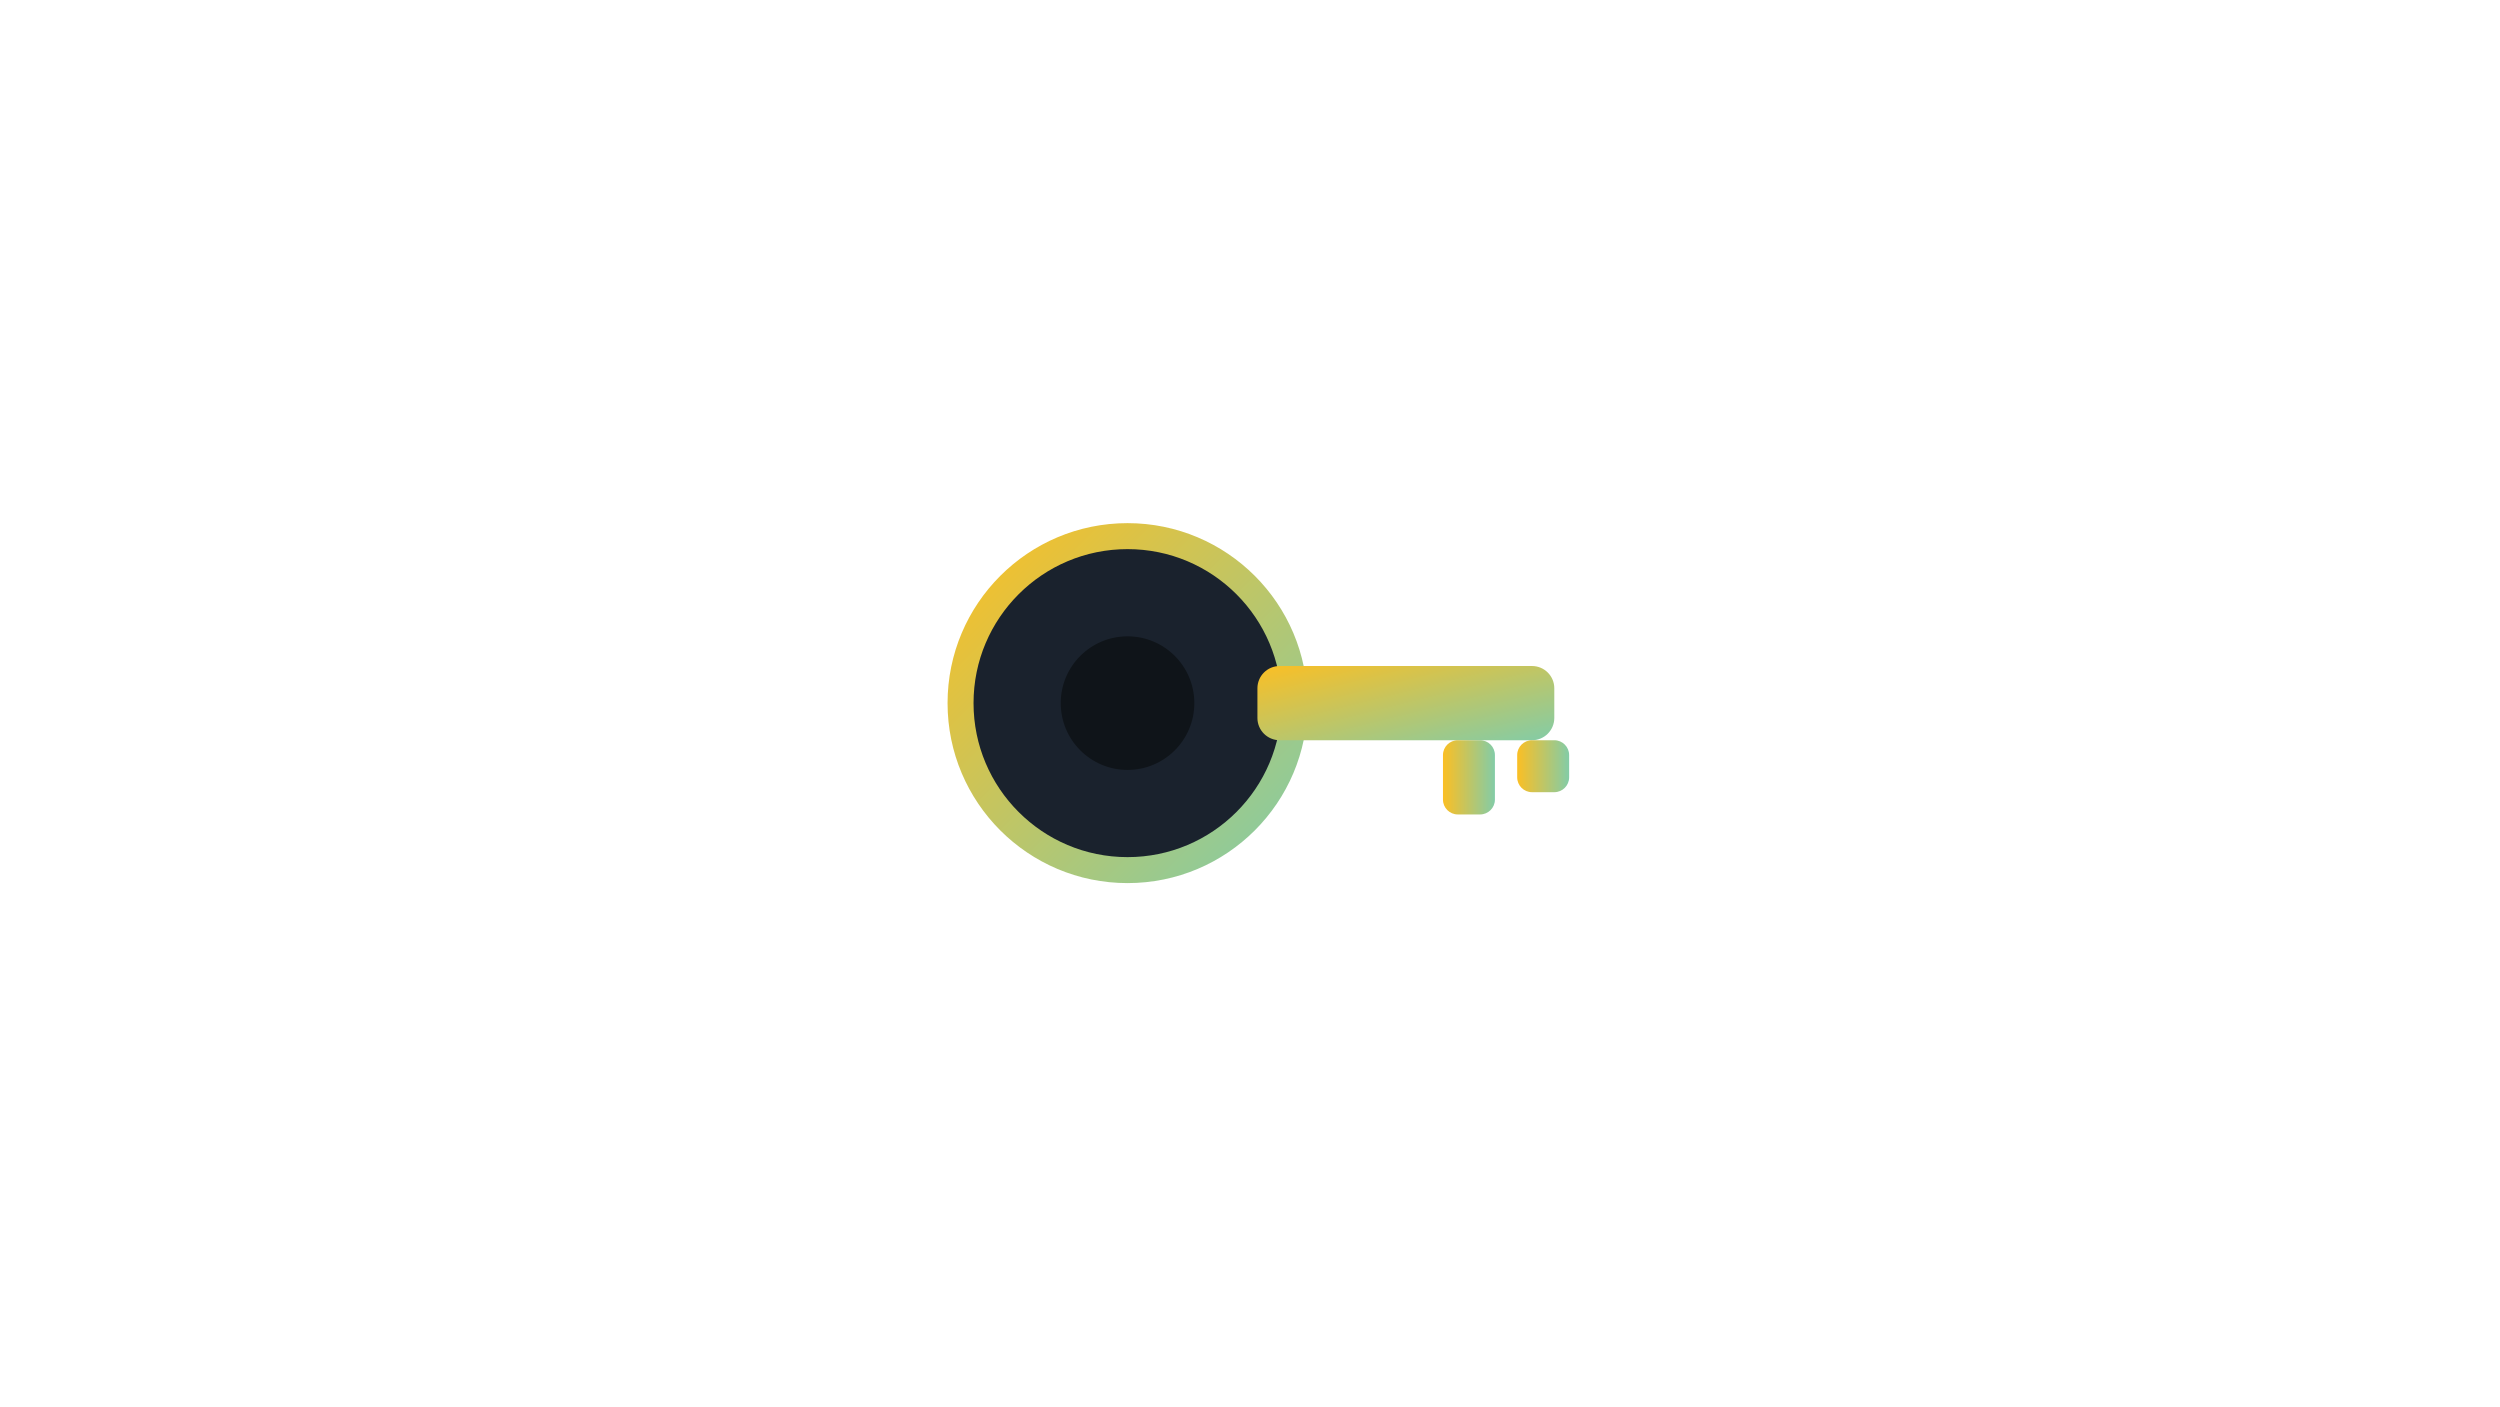
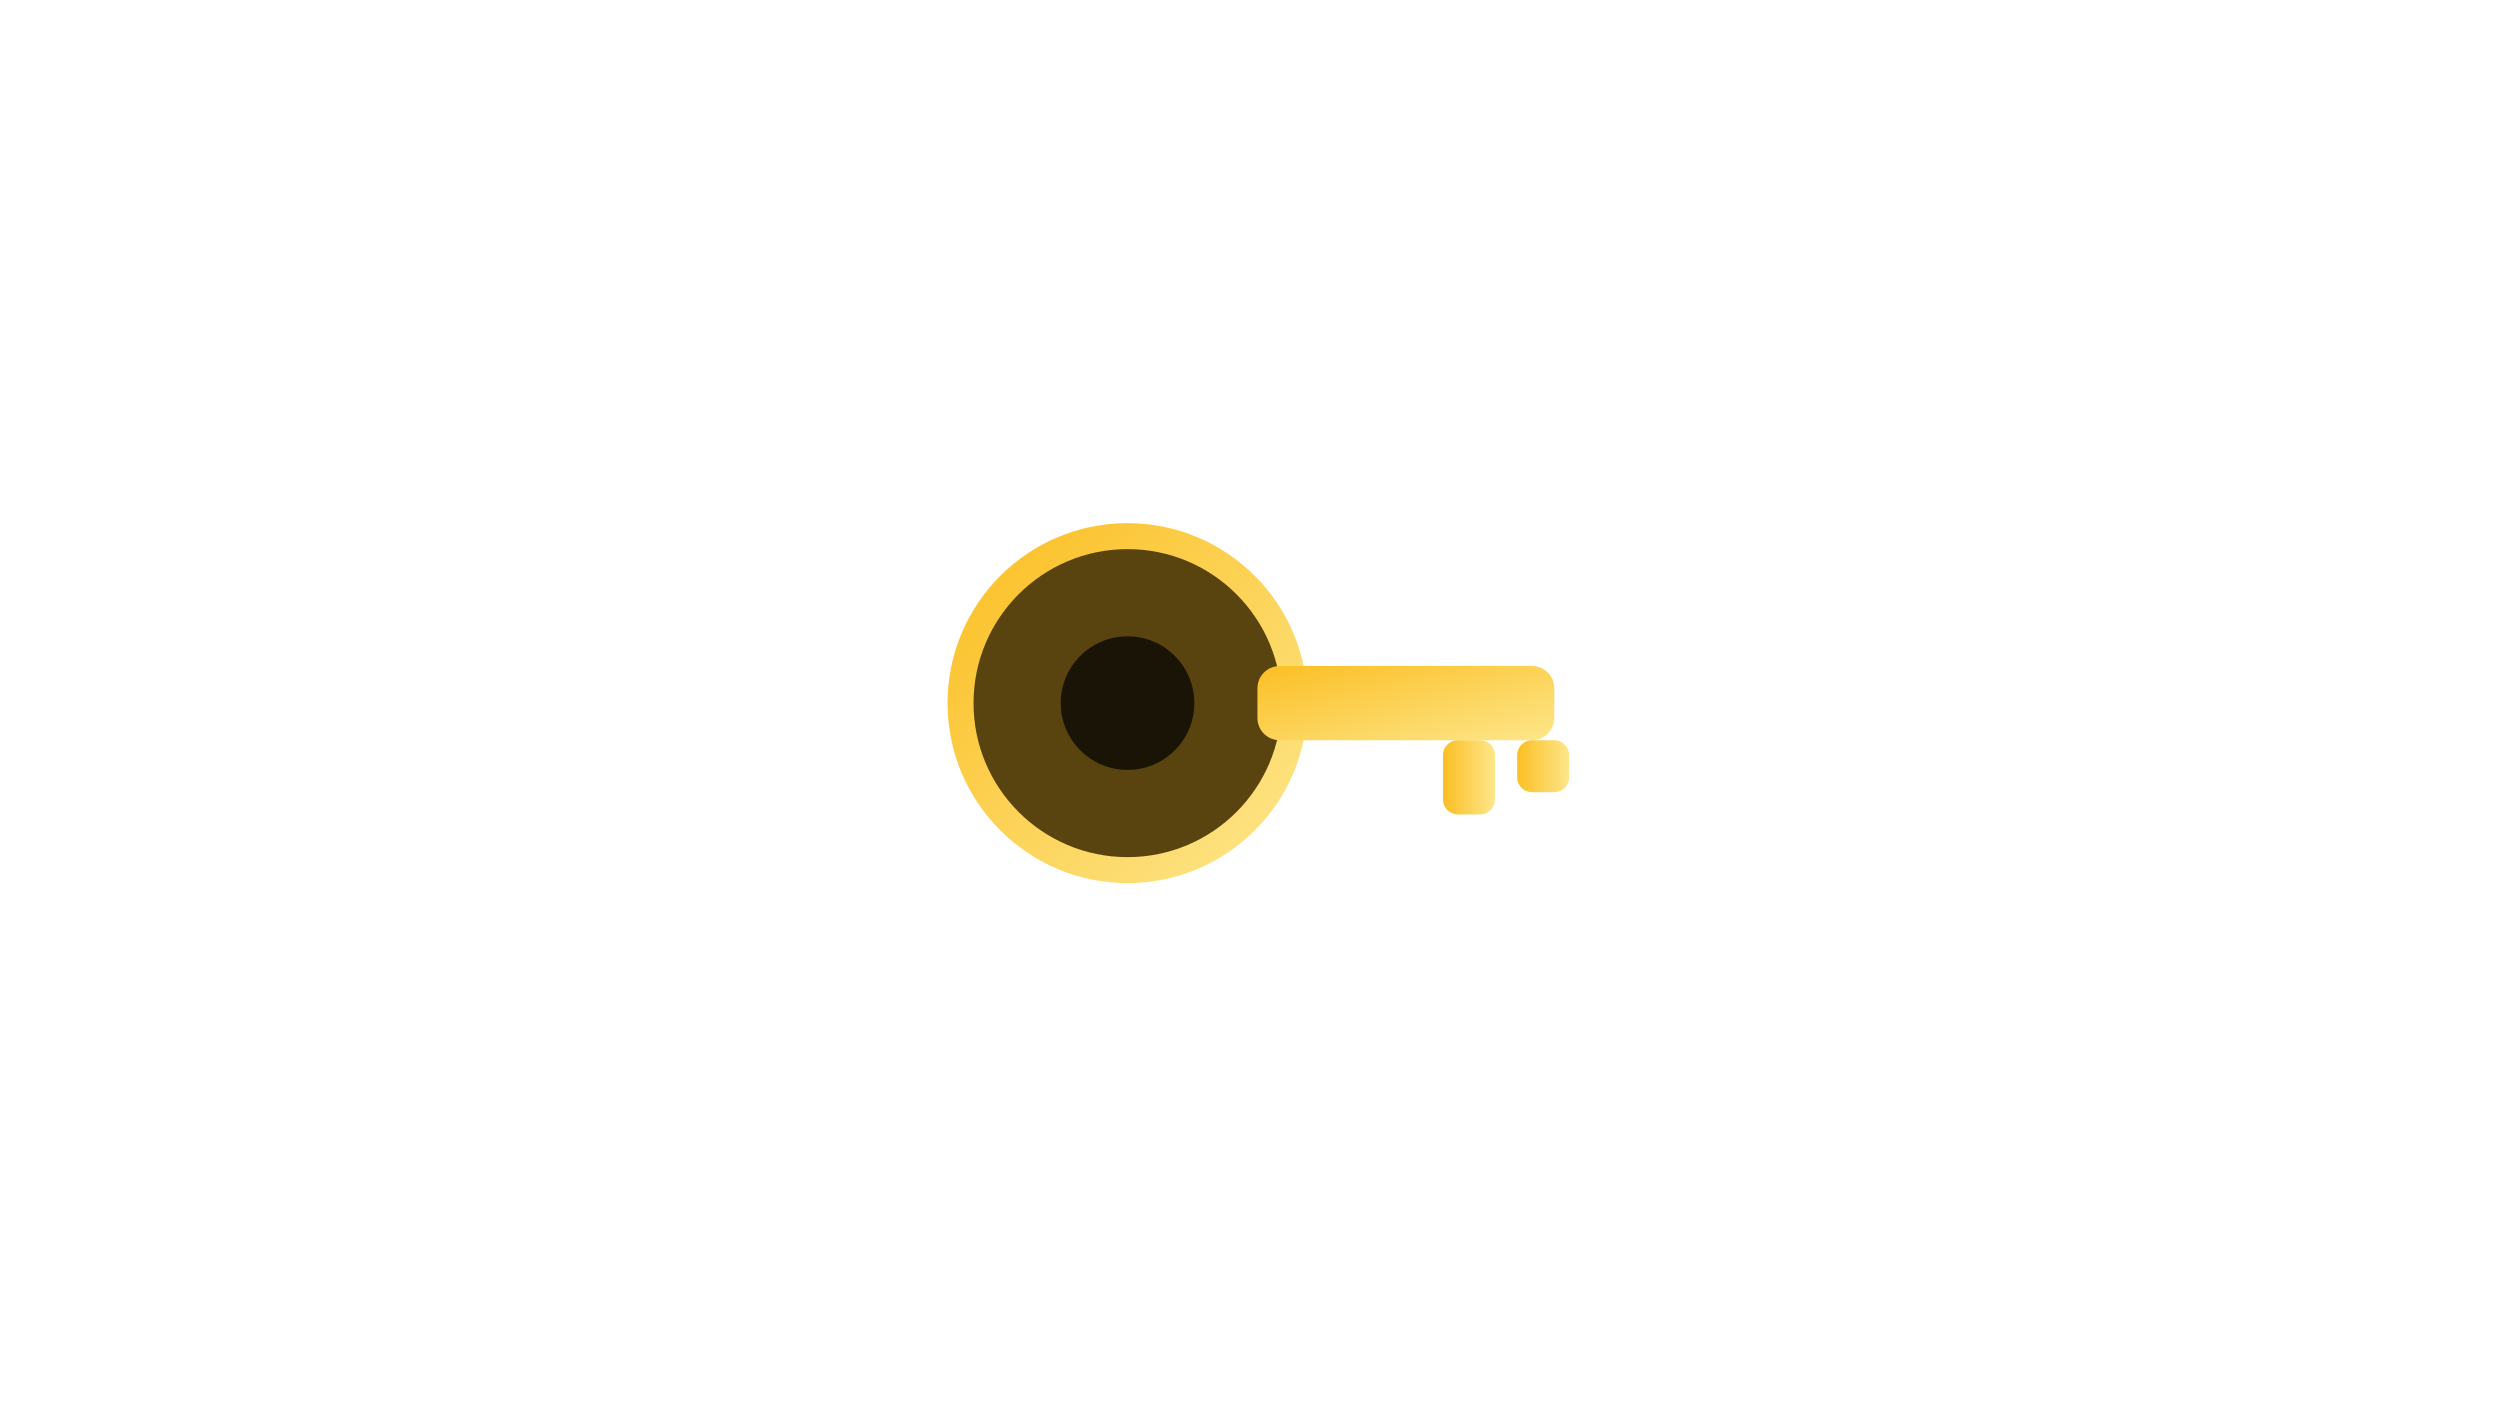
<svg xmlns="http://www.w3.org/2000/svg" viewBox="0 0 1280 720" width="1280" height="720" role="img" aria-label="Keris">
  <defs>
    <linearGradient id="ac" x1="0" y1="0" x2="1" y2="1">
      <stop offset="0" stop-color="#fbbf24" />
-       <stop offset="1" stop-color="#83cca7" />
+       <stop offset="1" stop-color="#fde68a" />
    </linearGradient>
    <linearGradient id="gWarm" x1="0%" y1="0%" x2="100%" y2="0%">
      <stop offset="0%" stop-color="#fbbf24" />
-       <stop offset="100%" stop-color="#83cca7" />
+       <stop offset="100%" stop-color="#fde68a" />
    </linearGradient>
    <linearGradient id="canvasGrad" x1="0%" y1="0%" x2="100%" y2="100%">
-       <stop offset="0%" stop-color="#0a0e14" />
-       <stop offset="45%" stop-color="#151c28" />
-       <stop offset="100%" stop-color="#0c1820" />
-     </linearGradient>
-     <linearGradient id="bg" x1="0" y1="0" x2="1" y2="1">
-       <stop offset="0" stop-color="#1e1b4b" />
-       <stop offset="0.55" stop-color="#0f3a4a" />
-       <stop offset="1" stop-color="#0f766e" />
+       <stop offset="0%" stop-color="#1d180a" />
+       <stop offset="45%" stop-color="#4b390c" />
+       <stop offset="100%" stop-color="#1a1406" />
    </linearGradient>
    <radialGradient id="glowA" cx="18%" cy="22%" r="55%">
-       <stop offset="0%" stop-color="#fbbf24" stop-opacity="0.22" />
+       <stop offset="0%" stop-color="#fbbf24" stop-opacity="0.28" />
      <stop offset="100%" stop-color="#fbbf24" stop-opacity="0" />
    </radialGradient>
    <radialGradient id="glowB" cx="88%" cy="78%" r="50%">
-       <stop offset="0%" stop-color="#83cca7" stop-opacity="0.20" />
-       <stop offset="100%" stop-color="#83cca7" stop-opacity="0" />
+       <stop offset="0%" stop-color="#fde68a" stop-opacity="0.24" />
+       <stop offset="100%" stop-color="#fde68a" stop-opacity="0" />
    </radialGradient>
  </defs>
  <g transform="translate(396.8 116.8) scale(0.95)">
-     <circle cx="190" cy="256" r="90" fill="#1a222d" stroke="url(#ac)" stroke-width="14" />
-     <circle cx="190" cy="256" r="36" fill="#0f1419" />
+     <circle cx="190" cy="256" r="90" fill="#59430e" stroke="url(#ac)" stroke-width="14" />
+     <circle cx="190" cy="256" r="36" fill="#1a1406" />
    <rect x="260" y="236" width="160" height="40" rx="12" fill="url(#ac)" />
    <rect x="360" y="276" width="28" height="40" rx="8" fill="url(#gWarm)" />
    <rect x="400" y="276" width="28" height="28" rx="8" fill="url(#gWarm)" />
  </g>
</svg>
